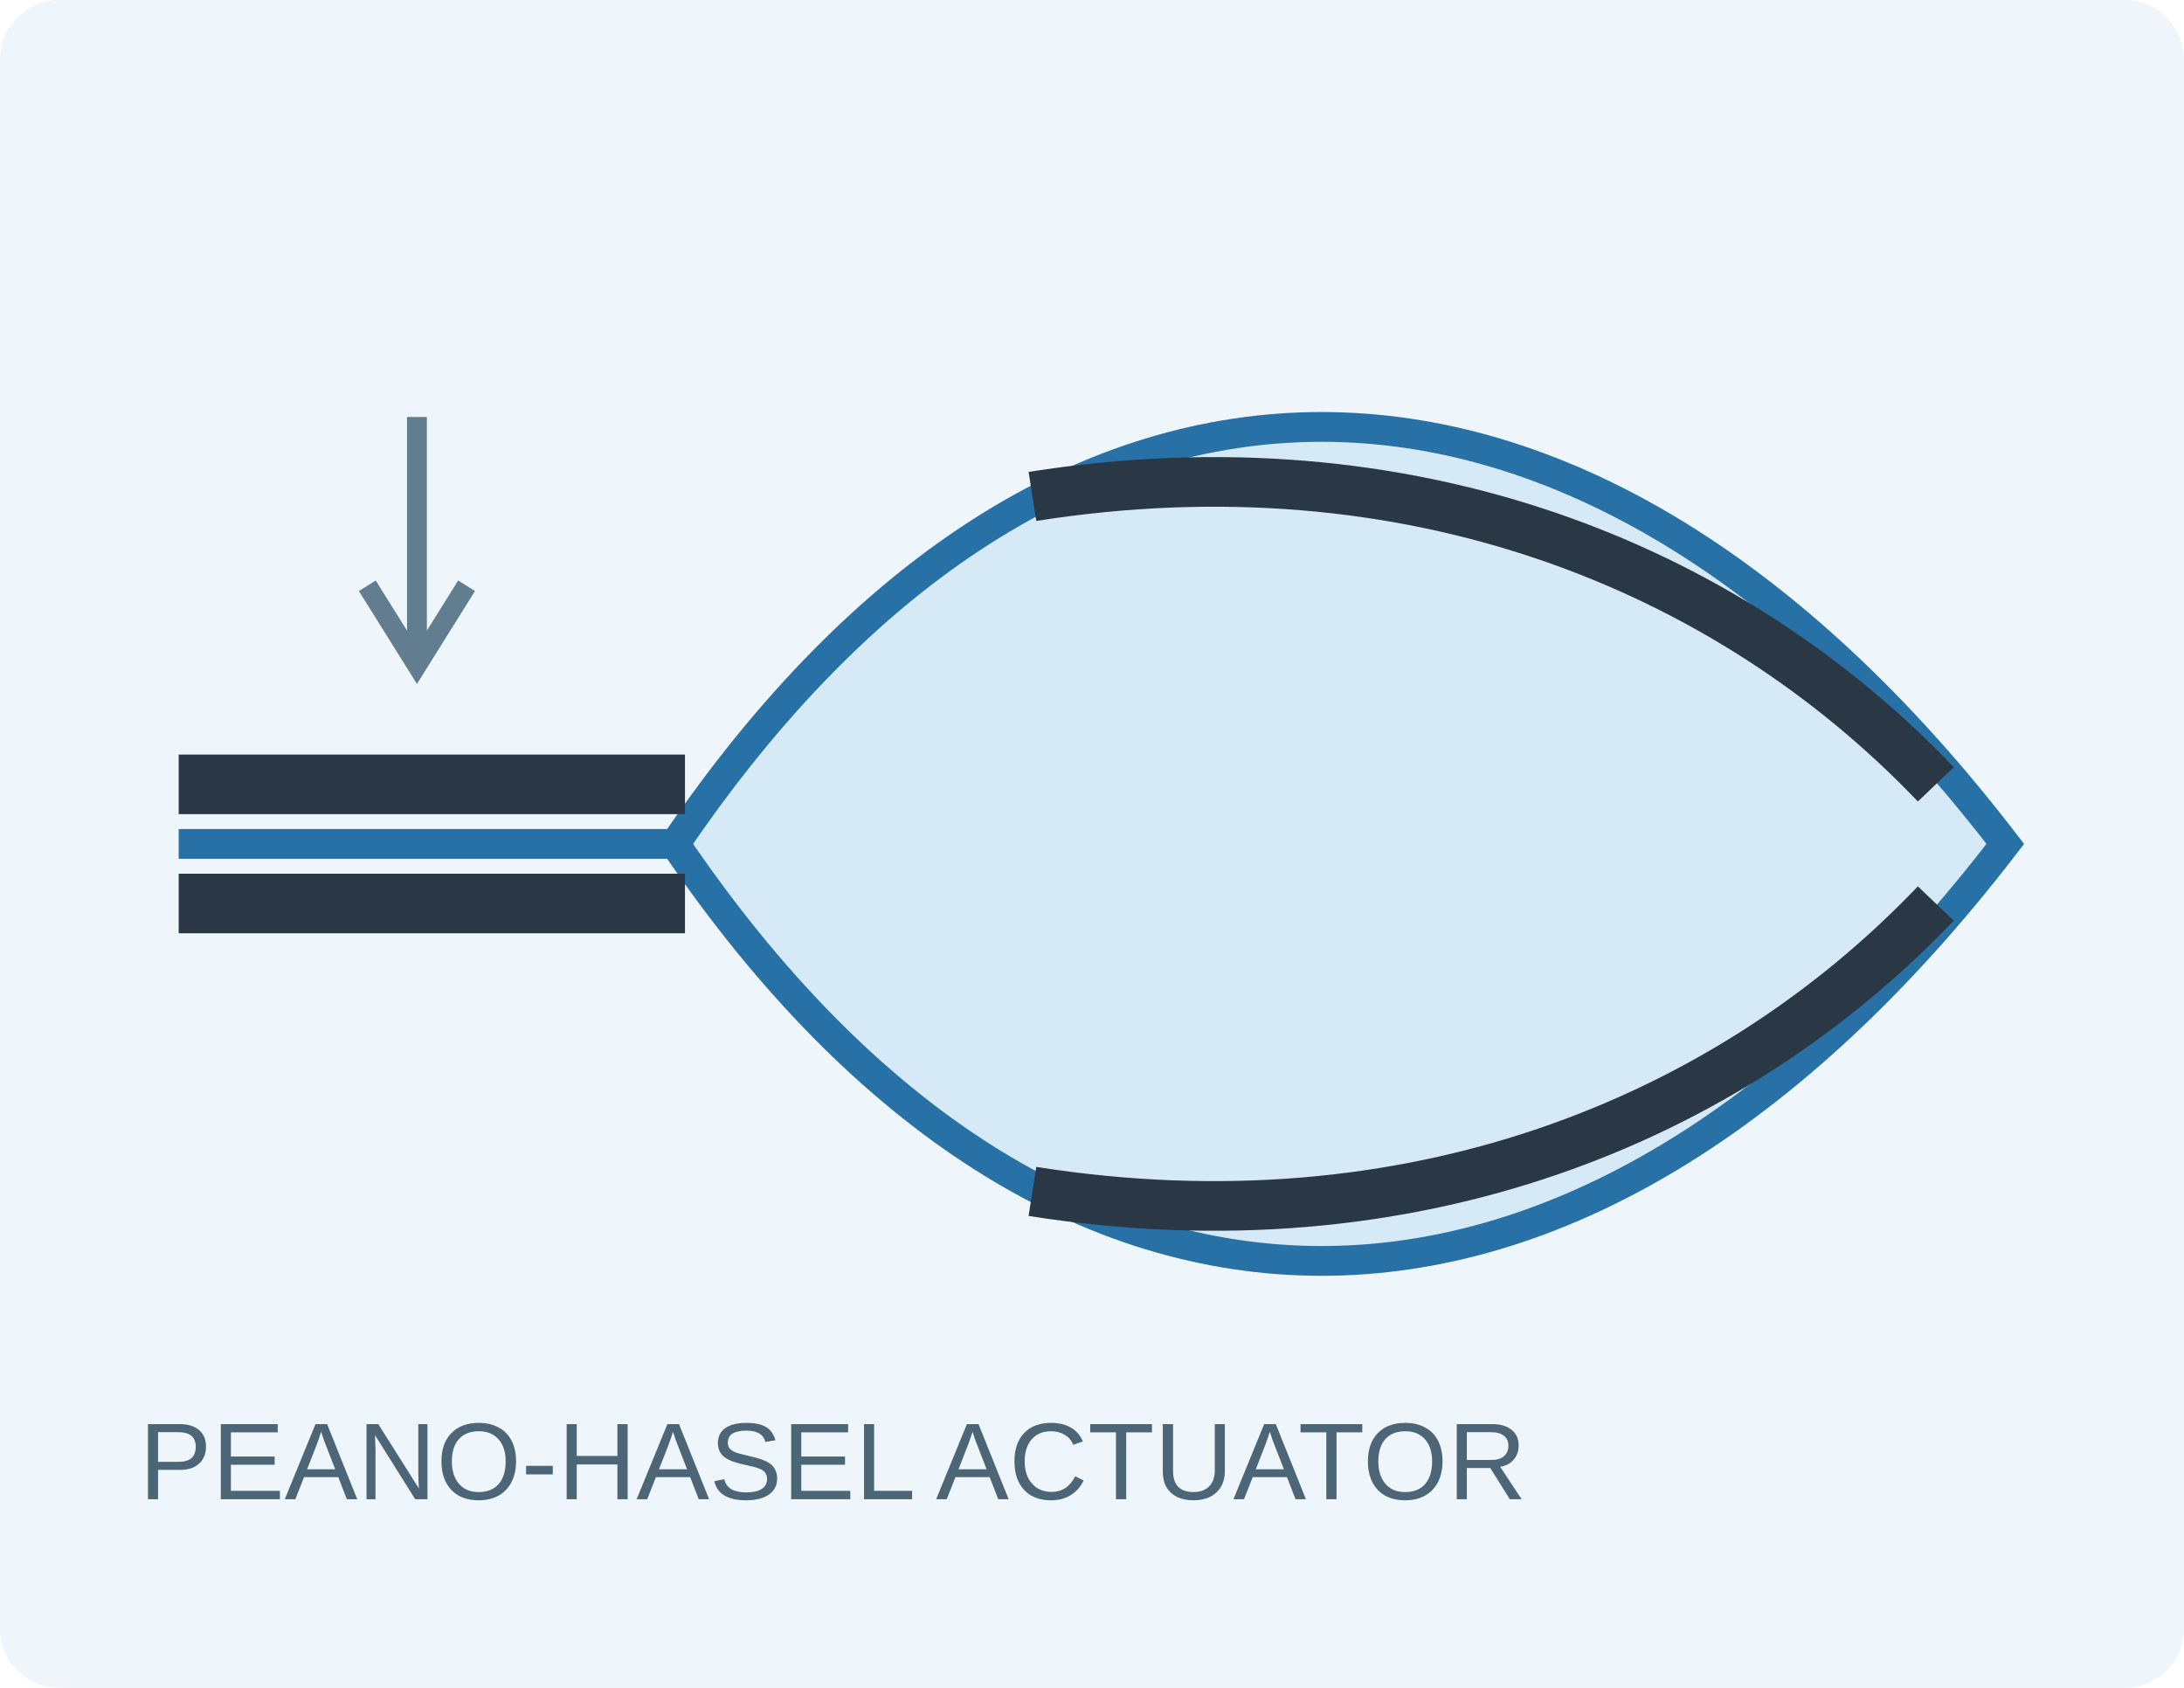
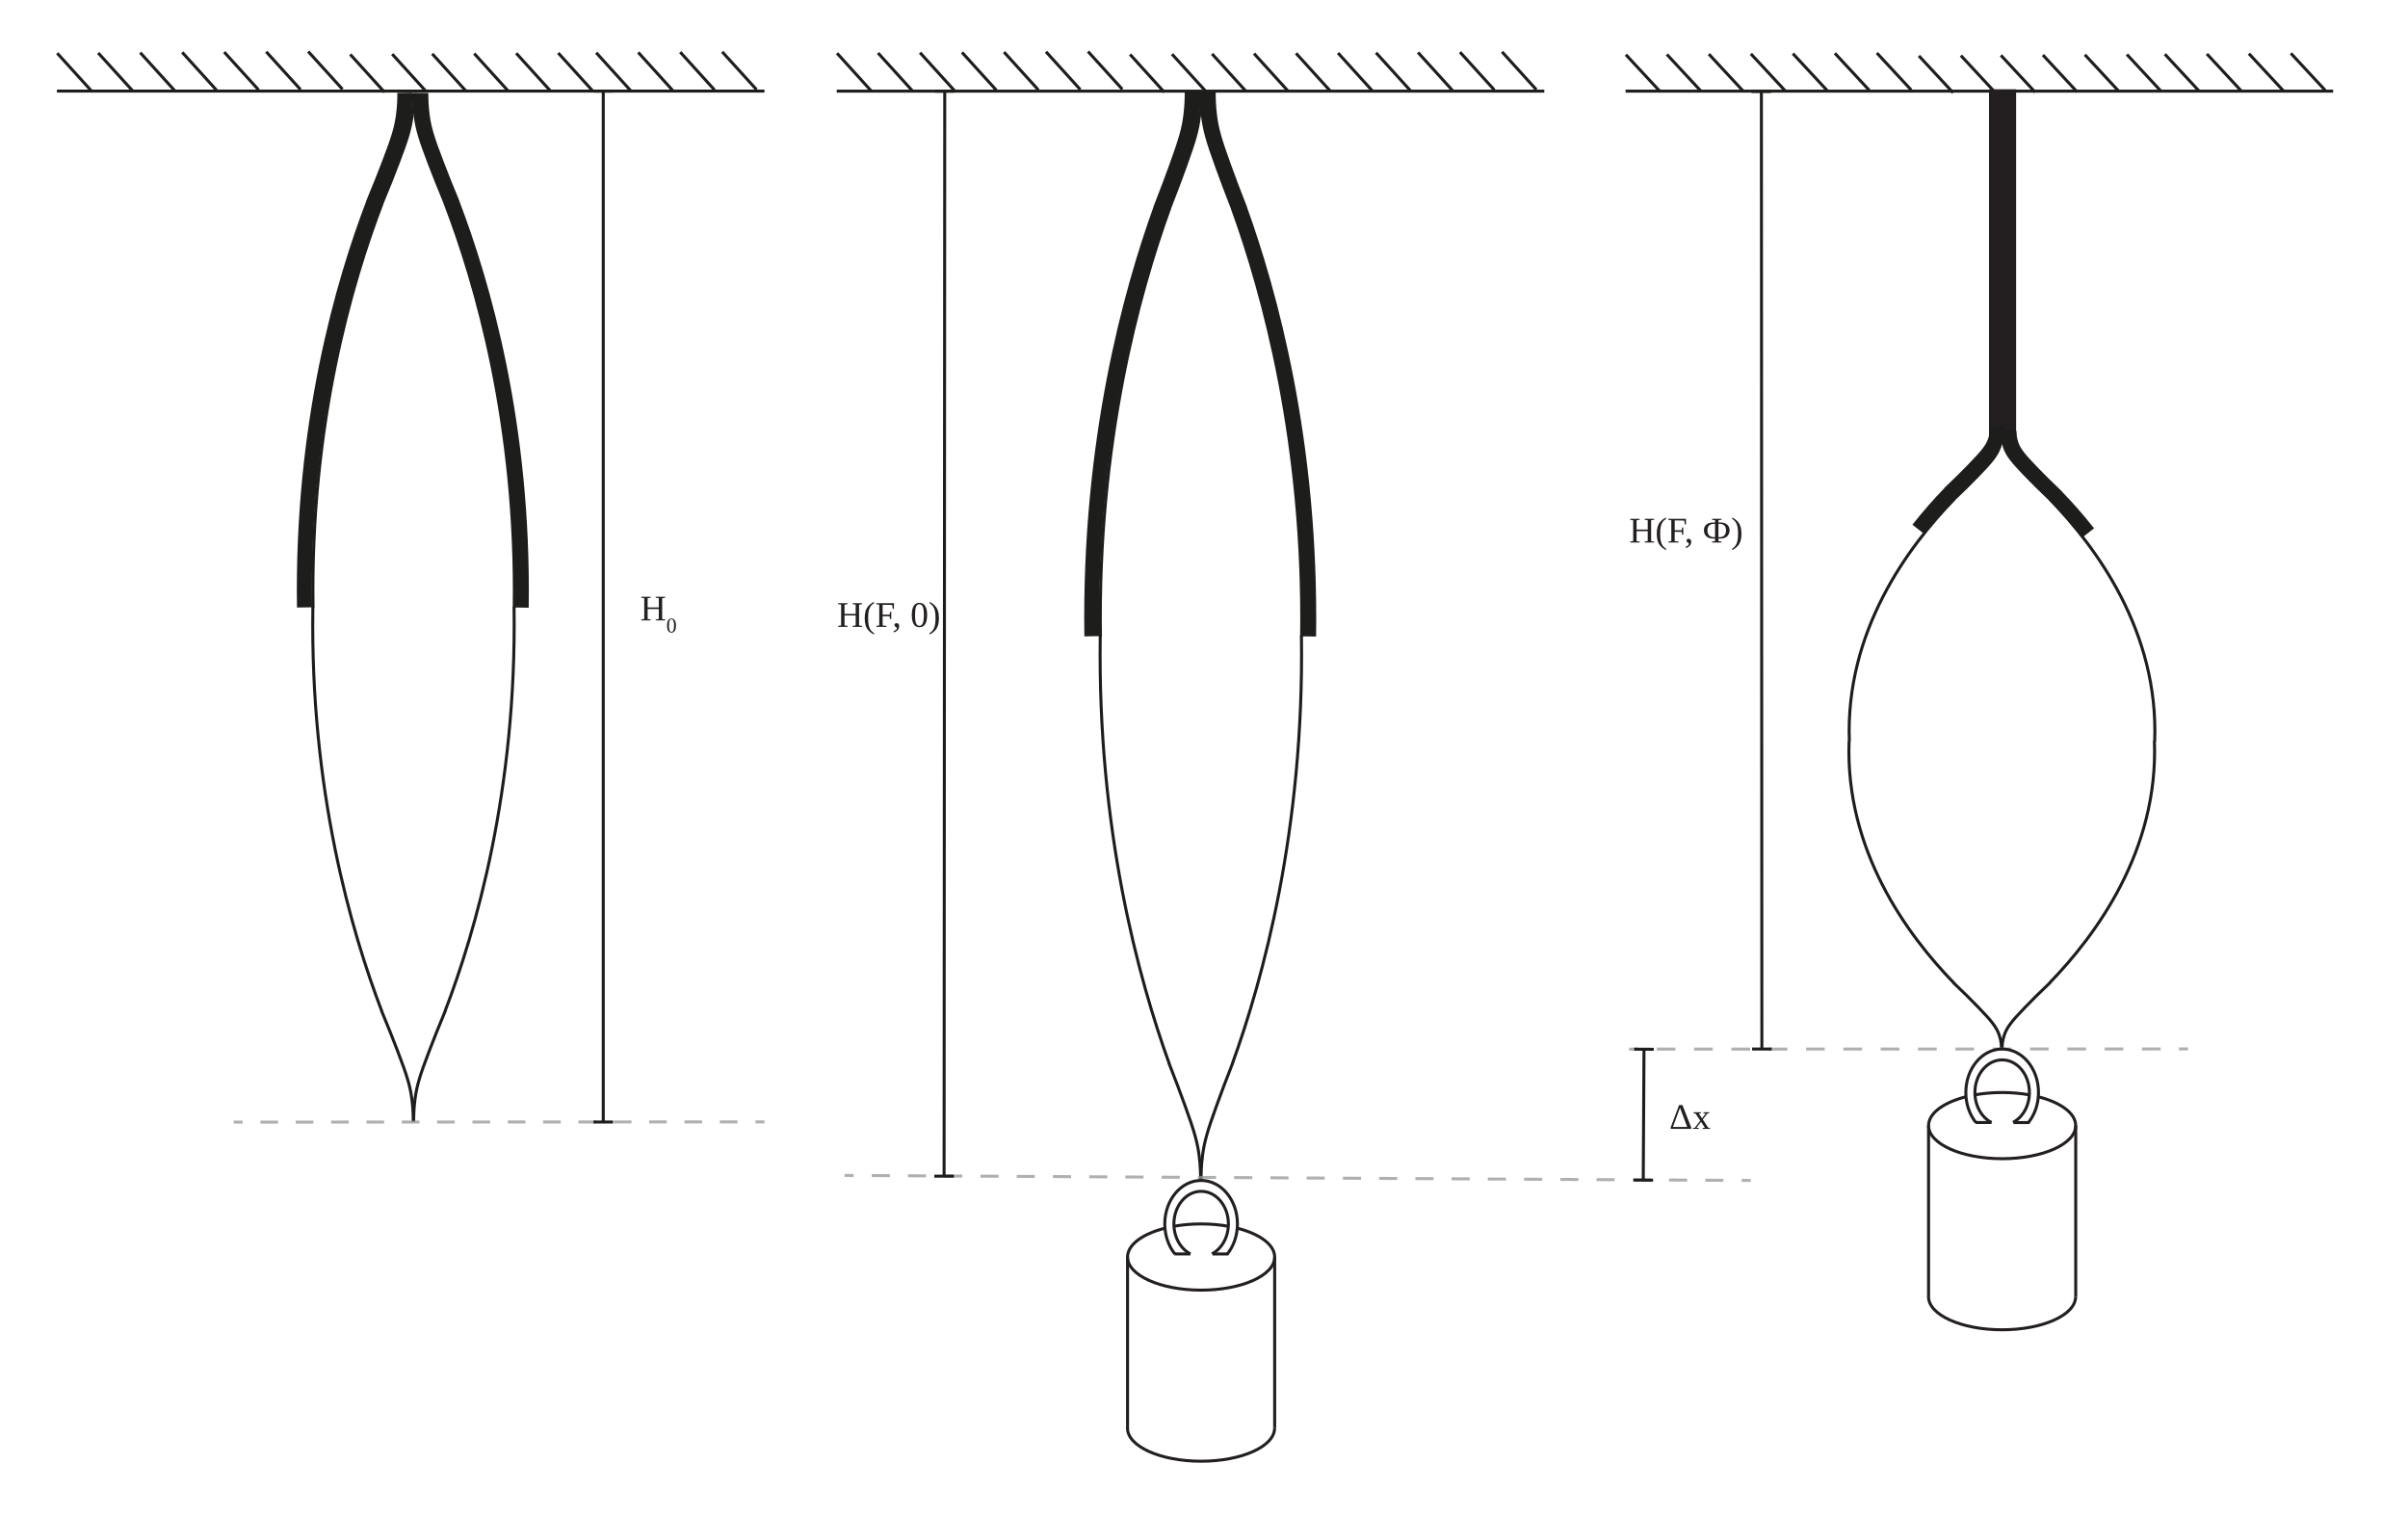
- <svg xmlns="http://www.w3.org/2000/svg" viewBox="0 0 220 170">
-   <rect width="220" height="170" rx="6" fill="#eef5fb" />
-   <path d="M18 85h50c38-56 91-56 134 0-43 56-96 56-134 0H18" fill="#d6e9f7" stroke="#2871a7" stroke-width="3" />
-   <path d="M18 79h51M18 91h51" stroke="#293844" stroke-width="6" />
-   <path d="M104 50c38-6 70 7 91 29M104 120c38 6 70-7 91-29" fill="none" stroke="#293844" stroke-width="5" />
-   <path d="M42 42v24m-5-7 5 8 5-8" fill="none" stroke="#637d90" stroke-width="2" />
-   <text x="14" y="151" font-family="Arial,sans-serif" font-size="11" fill="#4c6577">PEANO-HASEL ACTUATOR</text>
+ <svg xmlns="http://www.w3.org/2000/svg" id="Layer_1" data-name="Layer 1" viewBox="0 0 800 503.37">
+   <defs>
+     <style>
+       .cls-1 {
+         opacity: .75;
+       }
+ 
+       .cls-2 {
+         stroke-width: 5px;
+       }
+ 
+       .cls-2, .cls-3, .cls-4, .cls-5, .cls-6, .cls-7, .cls-8, .cls-9 {
+         fill: none;
+         stroke-miterlimit: 10;
+       }
+ 
+       .cls-2, .cls-9 {
+         stroke: #1d1d1b;
+       }
+ 
+       .cls-10 {
+         fill: #1d1d1b;
+       }
+ 
+       .cls-3 {
+         stroke-width: 9px;
+       }
+ 
+       .cls-3, .cls-7 {
+         stroke: #231f20;
+       }
+ 
+       .cls-4 {
+         stroke-dasharray: 6.02 6.02;
+       }
+ 
+       .cls-4, .cls-5, .cls-6, .cls-8 {
+         stroke: #939598;
+       }
+ 
+       .cls-11 {
+         letter-spacing: -.08em;
+       }
+ 
+       .cls-5 {
+         stroke-dasharray: 5.87 5.87;
+       }
+ 
+       .cls-12 {
+         fill: #231f20;
+         font-family: TimesNewRomanPSMT, 'Times New Roman';
+         font-size: 12px;
+       }
+ 
+       .cls-8 {
+         stroke-dasharray: 6.2 6.2;
+       }
+     </style>
+   </defs>
+   <g>
+     <g>
+       <line class="cls-9" x1="277.98" y1="30.28" x2="513.06" y2="30.28" />
+       <line class="cls-9" x1="289.47" y1="30.24" x2="278.09" y2="17.69" />
+       <line class="cls-9" x1="303.09" y1="30.14" x2="291.71" y2="17.6" />
+       <line class="cls-9" x1="317.04" y1="30.05" x2="305.66" y2="17.5" />
+       <line class="cls-9" x1="344.95" y1="29.86" x2="333.57" y2="17.31" />
+       <line class="cls-9" x1="331" y1="29.95" x2="319.61" y2="17.41" />
+       <line class="cls-9" x1="358.9" y1="29.76" x2="347.52" y2="17.21" />
+       <line class="cls-9" x1="372.86" y1="29.66" x2="361.48" y2="17.12" />
+       <line class="cls-9" x1="400.76" y1="30.53" x2="389.38" y2="17.99" />
+       <line class="cls-9" x1="386.81" y1="30.63" x2="375.43" y2="18.08" />
+       <line class="cls-9" x1="414.05" y1="30.44" x2="402.67" y2="17.9" />
+       <line class="cls-9" x1="428.01" y1="30.35" x2="416.63" y2="17.8" />
+       <line class="cls-9" x1="455.91" y1="30.16" x2="444.53" y2="17.61" />
+       <line class="cls-9" x1="441.96" y1="30.25" x2="430.58" y2="17.7" />
+       <line class="cls-9" x1="468.54" y1="30.07" x2="457.16" y2="17.52" />
+       <line class="cls-9" x1="482.49" y1="29.97" x2="471.11" y2="17.43" />
+       <line class="cls-9" x1="510.4" y1="29.78" x2="499.02" y2="17.23" />
+       <line class="cls-9" x1="496.45" y1="29.88" x2="485.06" y2="17.33" />
+     </g>
+     <g>
+       <g>
+         <path class="cls-9" d="M365.59,211.54c-.93-64.48,12.82-114.15,22.94-142.14" />
+         <path class="cls-9" d="M398.93,30.63c.02,1.84-.04,4.66-.45,7.98-.59,4.73-1.63,8.3-4.67,16.72-1.43,3.96-3.24,8.81-5.4,14.29" />
+       </g>
+       <g>
+         <path class="cls-9" d="M432.43,211.6c.93-64.48-12.82-114.15-22.94-142.14" />
+         <path class="cls-9" d="M399.09,30.7c-.02,1.84.04,4.66.45,7.98.59,4.73,1.63,8.3,4.67,16.72,1.43,3.96,3.24,8.81,5.4,14.29" />
+       </g>
+       <g>
+         <path class="cls-9" d="M365.53,211.29c-.93,64.48,12.82,114.15,22.94,142.14" />
+         <path class="cls-9" d="M398.87,392.2c.02-1.84-.04-4.66-.45-7.98-.59-4.73-1.63-8.3-4.67-16.72-1.43-3.96-3.24-8.81-5.4-14.29" />
+       </g>
+       <g>
+         <path class="cls-9" d="M432.37,211.23c.93,64.48-12.82,114.15-22.94,142.14" />
+         <path class="cls-9" d="M399.03,392.13c-.02-1.84.04-4.66.45-7.98.59-4.73,1.63-8.3,4.67-16.72,1.43-3.96,3.24-8.81,5.4-14.29" />
+       </g>
+     </g>
+     <g>
+       <path class="cls-2" d="M362.75,211.39c-.93-64.48,12.82-114.15,22.94-142.14" />
+       <path class="cls-2" d="M396.09,30.48c.02,1.84-.04,4.66-.45,7.98-.59,4.73-1.63,8.3-4.67,16.72-1.43,3.96-3.24,8.81-5.4,14.29" />
+     </g>
+     <g>
+       <path class="cls-2" d="M434.74,211.45c.93-64.48-12.82-114.15-22.94-142.14" />
+       <path class="cls-2" d="M401.39,30.55c-.02,1.84.04,4.66.45,7.98.59,4.73,1.63,8.3,4.67,16.72,1.43,3.96,3.24,8.81,5.4,14.29" />
+     </g>
+   </g>
+   <g>
+     <line class="cls-9" x1="540.06" y1="30.28" x2="775.13" y2="30.28" />
+     <line class="cls-9" x1="551.54" y1="30.43" x2="540.16" y2="18.17" />
+     <line class="cls-9" x1="565.16" y1="30.34" x2="553.78" y2="18.08" />
+     <line class="cls-9" x1="579.12" y1="30.25" x2="567.73" y2="17.98" />
+     <line class="cls-9" x1="607.02" y1="30.06" x2="595.64" y2="17.8" />
+     <line class="cls-9" x1="593.07" y1="30.15" x2="581.69" y2="17.89" />
+     <line class="cls-9" x1="620.98" y1="29.96" x2="609.6" y2="17.7" />
+     <line class="cls-9" x1="634.93" y1="29.87" x2="623.55" y2="17.61" />
+     <line class="cls-9" x1="662.84" y1="30.72" x2="651.46" y2="18.46" />
+     <line class="cls-9" x1="648.88" y1="30.81" x2="637.5" y2="18.55" />
+     <line class="cls-9" x1="676.13" y1="30.63" x2="664.75" y2="18.37" />
+     <line class="cls-9" x1="690.08" y1="30.54" x2="678.7" y2="18.27" />
+     <line class="cls-9" x1="717.99" y1="30.35" x2="706.61" y2="18.09" />
+     <line class="cls-9" x1="704.03" y1="30.44" x2="692.65" y2="18.18" />
+     <line class="cls-9" x1="730.61" y1="30.27" x2="719.23" y2="18" />
+     <line class="cls-9" x1="744.57" y1="30.17" x2="733.18" y2="17.91" />
+     <line class="cls-9" x1="772.47" y1="29.98" x2="761.09" y2="17.72" />
+     <line class="cls-9" x1="758.52" y1="30.08" x2="747.14" y2="17.82" />
+   </g>
+   <line class="cls-3" x1="665.3" y1="29.66" x2="665.3" y2="145.26" />
+   <g>
+     <g>
+       <path class="cls-9" d="M614.4,246.31c-1.4-36.48,19.46-64.6,34.82-80.43" />
+       <path class="cls-9" d="M665,143.94c.03,1.04-.06,2.64-.68,4.51-.89,2.68-2.48,4.7-7.09,9.46-2.17,2.24-4.91,4.99-8.2,8.09" />
+     </g>
+     <g>
+       <path class="cls-9" d="M715.84,246.34c1.4-36.48-19.46-64.6-34.82-80.43" />
+       <path class="cls-9" d="M665.24,143.97c-.03,1.04.06,2.64.68,4.51.89,2.68,2.48,4.7,7.09,9.46,2.17,2.24,4.91,4.99,8.2,8.09" />
+     </g>
+     <g>
+       <path class="cls-9" d="M614.32,246.16c-1.4,36.48,19.46,64.6,34.82,80.43" />
+       <path class="cls-9" d="M664.92,348.53c.03-1.04-.06-2.64-.68-4.51-.89-2.68-2.48-4.7-7.09-9.46-2.17-2.24-4.91-4.99-8.2-8.09" />
+     </g>
+     <g>
+       <path class="cls-9" d="M715.75,246.13c1.4,36.48-19.46,64.6-34.82,80.43" />
+       <path class="cls-9" d="M665.16,348.5c-.03-1.04.06-2.64.68-4.51.89-2.68,2.48-4.7,7.09-9.46,2.17-2.24,4.91-4.99,8.2-8.09" />
+     </g>
+   </g>
+   <g>
+     <path class="cls-2" d="M637.32,175.87c3.57-4.56,7.17-8.58,10.51-12.02" />
+     <path class="cls-2" d="M663.6,141.91c.03,1.04-.06,2.64-.68,4.51-.89,2.68-2.48,4.7-7.09,9.46-2.17,2.24-4.91,4.99-8.2,8.09" />
+   </g>
+   <g>
+     <path class="cls-2" d="M693.73,177.07c-3.57-4.56-7.17-8.58-10.51-12.02" />
+     <path class="cls-2" d="M667.44,143.11c-.03,1.04.06,2.64.68,4.51.89,2.68,2.48,4.7,7.09,9.46,2.17,2.24,4.91,4.99,8.2,8.09" />
+   </g>
+   <g>
+     <line class="cls-9" x1="18.91" y1="30.26" x2="253.98" y2="30.26" />
+     <line class="cls-9" x1="30.4" y1="30.23" x2="19.01" y2="17.68" />
+     <line class="cls-9" x1="44.02" y1="30.13" x2="32.63" y2="17.59" />
+     <line class="cls-9" x1="57.97" y1="30.04" x2="46.59" y2="17.49" />
+     <line class="cls-9" x1="85.88" y1="29.84" x2="74.49" y2="17.3" />
+     <line class="cls-9" x1="71.92" y1="29.94" x2="60.54" y2="17.39" />
+     <line class="cls-9" x1="99.83" y1="29.75" x2="88.45" y2="17.2" />
+     <line class="cls-9" x1="113.78" y1="29.65" x2="102.4" y2="17.11" />
+     <line class="cls-9" x1="141.69" y1="30.52" x2="130.31" y2="17.98" />
+     <line class="cls-9" x1="127.74" y1="30.62" x2="116.36" y2="18.07" />
+     <line class="cls-9" x1="154.98" y1="30.43" x2="143.6" y2="17.88" />
+     <line class="cls-9" x1="168.93" y1="30.34" x2="157.55" y2="17.79" />
+     <line class="cls-9" x1="196.84" y1="30.14" x2="185.46" y2="17.6" />
+     <line class="cls-9" x1="182.89" y1="30.24" x2="171.51" y2="17.69" />
+     <line class="cls-9" x1="209.47" y1="30.06" x2="198.08" y2="17.51" />
+     <line class="cls-9" x1="223.42" y1="29.96" x2="212.04" y2="17.41" />
+     <line class="cls-9" x1="251.33" y1="29.77" x2="239.94" y2="17.22" />
+     <line class="cls-9" x1="237.37" y1="29.87" x2="225.99" y2="17.32" />
+   </g>
+   <g>
+     <g>
+       <g>
+         <path class="cls-9" d="M104,201.95c-.93-60.94,12.82-107.89,22.94-134.34" />
+         <path class="cls-9" d="M137.34,30.97c.02,1.74-.04,4.4-.45,7.54-.59,4.47-1.63,7.84-4.67,15.8-1.43,3.75-3.24,8.33-5.4,13.51" />
+       </g>
+       <g>
+         <path class="cls-9" d="M170.84,202.01c.93-60.94-12.82-107.89-22.94-134.34" />
+         <path class="cls-9" d="M137.5,31.03c-.02,1.74.04,4.4.45,7.54.59,4.47,1.63,7.84,4.67,15.8,1.43,3.75,3.24,8.33,5.4,13.51" />
+       </g>
+       <g>
+         <path class="cls-9" d="M103.94,201.72c-.93,60.94,12.82,107.89,22.94,134.34" />
+         <path class="cls-9" d="M137.28,372.7c.02-1.74-.04-4.4-.45-7.54-.59-4.47-1.63-7.84-4.67-15.8-1.43-3.75-3.24-8.33-5.4-13.51" />
+       </g>
+       <g>
+         <path class="cls-9" d="M170.78,201.66c.93,60.94-12.82,107.89-22.94,134.34" />
+         <path class="cls-9" d="M137.44,372.64c-.02-1.74.04-4.4.45-7.54.59-4.47,1.63-7.84,4.67-15.8,1.43-3.75,3.24-8.33,5.4-13.51" />
+       </g>
+     </g>
+     <g>
+       <path class="cls-2" d="M101.16,201.81c-.93-60.94,12.82-107.89,22.94-134.34" />
+       <path class="cls-2" d="M134.5,30.83c.02,1.74-.04,4.4-.45,7.54-.59,4.47-1.63,7.84-4.67,15.8-1.43,3.75-3.24,8.33-5.4,13.51" />
+     </g>
+     <g>
+       <path class="cls-2" d="M173.15,201.87c.93-60.94-12.82-107.89-22.94-134.34" />
+       <path class="cls-2" d="M139.81,30.89c-.02,1.74.04,4.4.45,7.54.59,4.47,1.63,7.84,4.67,15.8,1.43,3.75,3.24,8.33,5.4,13.51" />
+     </g>
+   </g>
+   <g class="cls-1">
+     <g>
+       <line class="cls-6" x1="280.6" y1="390.52" x2="283.6" y2="390.54" />
+       <line class="cls-4" x1="289.62" y1="390.57" x2="575.64" y2="392.17" />
+       <line class="cls-6" x1="578.65" y1="392.18" x2="581.65" y2="392.2" />
+     </g>
+   </g>
+   <g class="cls-1">
+     <g>
+       <line class="cls-6" x1="77.65" y1="372.81" x2="80.65" y2="372.81" />
+       <line class="cls-5" x1="86.52" y1="372.81" x2="248.05" y2="372.74" />
+       <line class="cls-6" x1="250.98" y1="372.74" x2="253.98" y2="372.74" />
+     </g>
+   </g>
+   <g class="cls-1">
+     <g>
+       <line class="cls-6" x1="541.23" y1="348.57" x2="544.23" y2="348.57" />
+       <line class="cls-8" x1="550.43" y1="348.56" x2="720.8" y2="348.5" />
+       <line class="cls-6" x1="723.9" y1="348.5" x2="726.9" y2="348.5" />
+     </g>
+   </g>
+   <g>
+     <line class="cls-9" x1="200.42" y1="30.27" x2="200.42" y2="372.78" />
+     <rect class="cls-10" x="197.17" y="29.77" width="6.5" height="1" />
+     <rect class="cls-10" x="197.17" y="372.28" width="6.5" height="1" />
+   </g>
+   <text class="cls-12" transform="translate(212.68 206.13)">
+     <tspan x="0" y="0">H</tspan>
+   </text>
+   <text class="cls-12" transform="translate(221.35 210.12) scale(.58)">
+     <tspan x="0" y="0">0</tspan>
+   </text>
+   <g>
+     <line class="cls-9" x1="313.87" y1="30.29" x2="313.65" y2="390.77" />
+     <rect class="cls-10" x="310.62" y="29.79" width="6.5" height="1" />
+     <rect class="cls-10" x="310.4" y="390.27" width="6.5" height="1" />
+   </g>
+   <text class="cls-12" transform="translate(278.09 208.27)">
+     <tspan x="0" y="0">H(</tspan>
+     <tspan class="cls-11" x="12.66" y="0">F</tspan>
+     <tspan x="18.38" y="0">, 0)</tspan>
+   </text>
+   <g>
+     <line class="cls-9" x1="585.18" y1="30.39" x2="585.34" y2="348.53" />
+     <rect class="cls-10" x="581.93" y="29.89" width="6.5" height="1" />
+     <rect class="cls-10" x="582.09" y="348.03" width="6.5" height="1" />
+   </g>
+   <text class="cls-12" transform="translate(541.23 180.24)">
+     <tspan x="0" y="0">H(</tspan>
+     <tspan class="cls-11" x="12.66" y="0">F</tspan>
+     <tspan x="18.38" y="0">, Ф)</tspan>
+   </text>
+   <g>
+     <line class="cls-9" x1="546.18" y1="348.61" x2="545.93" y2="392.08" />
+     <rect class="cls-10" x="545.68" y="345.36" width="1" height="6.5" transform="translate(194.51 892.82) rotate(-89.68)" />
+     <rect class="cls-10" x="545.43" y="388.83" width="1" height="6.5" transform="translate(150.83 935.82) rotate(-89.68)" />
+   </g>
+   <text class="cls-12" transform="translate(554.59 375.06)">
+     <tspan x="0" y="0">Δx</tspan>
+   </text>
+   <g>
+     <path class="cls-7" d="M411.25,408.11c7.31,1.9,12.23,5.46,12.23,9.53,0,6.08-10.94,11-24.44,11s-24.44-4.93-24.44-11c0-4.11,5-7.69,12.41-9.58" />
+     <path class="cls-7" d="M390.25,407.37c2.73-.47,5.69-.73,8.79-.73s6.2.27,8.98.77" />
+     <g>
+       <path class="cls-7" d="M395.5,416.61c-3.23-1.65-5.5-5.49-5.5-9.97,0-5.98,4.05-10.83,9.05-10.83s9.05,4.85,9.05,10.83c0,4.45-2.24,8.27-5.45,9.94" />
+       <path class="cls-7" d="M390.31,416.61c-2.07-2.59-3.34-6.1-3.34-9.97,0-7.97,5.4-14.44,12.07-14.44s12.07,6.46,12.07,14.44c0,3.86-1.27,7.37-3.33,9.96" />
+     </g>
+     <path class="cls-7" d="M423.46,474.48c0,6.08-10.94,11-24.44,11s-24.44-4.93-24.44-11" />
+     <line class="cls-7" x1="374.6" y1="417.64" x2="374.6" y2="474.64" />
+     <line class="cls-7" x1="423.48" y1="417.64" x2="423.48" y2="474.48" />
+     <line class="cls-7" x1="390.18" y1="416.61" x2="395.5" y2="416.61" />
+     <line class="cls-7" x1="402.85" y1="416.62" x2="408.16" y2="416.62" />
+   </g>
+   <g>
+     <path class="cls-7" d="M677.37,364.44c7.31,1.9,12.23,5.46,12.23,9.53,0,6.08-10.94,11-24.44,11s-24.44-4.93-24.44-11c0-4.11,5-7.69,12.41-9.58" />
+     <path class="cls-7" d="M656.37,363.71c2.73-.47,5.69-.73,8.79-.73s6.2.27,8.98.77" />
+     <g>
+       <path class="cls-7" d="M661.62,372.94c-3.23-1.65-5.5-5.49-5.5-9.97,0-5.98,4.05-10.83,9.05-10.83s9.05,4.85,9.05,10.83c0,4.45-2.24,8.27-5.45,9.94" />
+       <path class="cls-7" d="M656.44,372.94c-2.07-2.59-3.34-6.1-3.34-9.97,0-7.97,5.4-14.44,12.07-14.44s12.07,6.46,12.07,14.44c0,3.86-1.27,7.37-3.33,9.96" />
+     </g>
+     <path class="cls-7" d="M689.58,430.81c0,6.08-10.94,11-24.44,11s-24.44-4.93-24.44-11" />
+     <line class="cls-7" x1="640.72" y1="373.97" x2="640.72" y2="430.97" />
+     <line class="cls-7" x1="689.61" y1="373.97" x2="689.61" y2="430.81" />
+     <line class="cls-7" x1="656.31" y1="372.94" x2="661.62" y2="372.94" />
+     <line class="cls-7" x1="668.97" y1="372.96" x2="674.28" y2="372.96" />
+   </g>
</svg>
